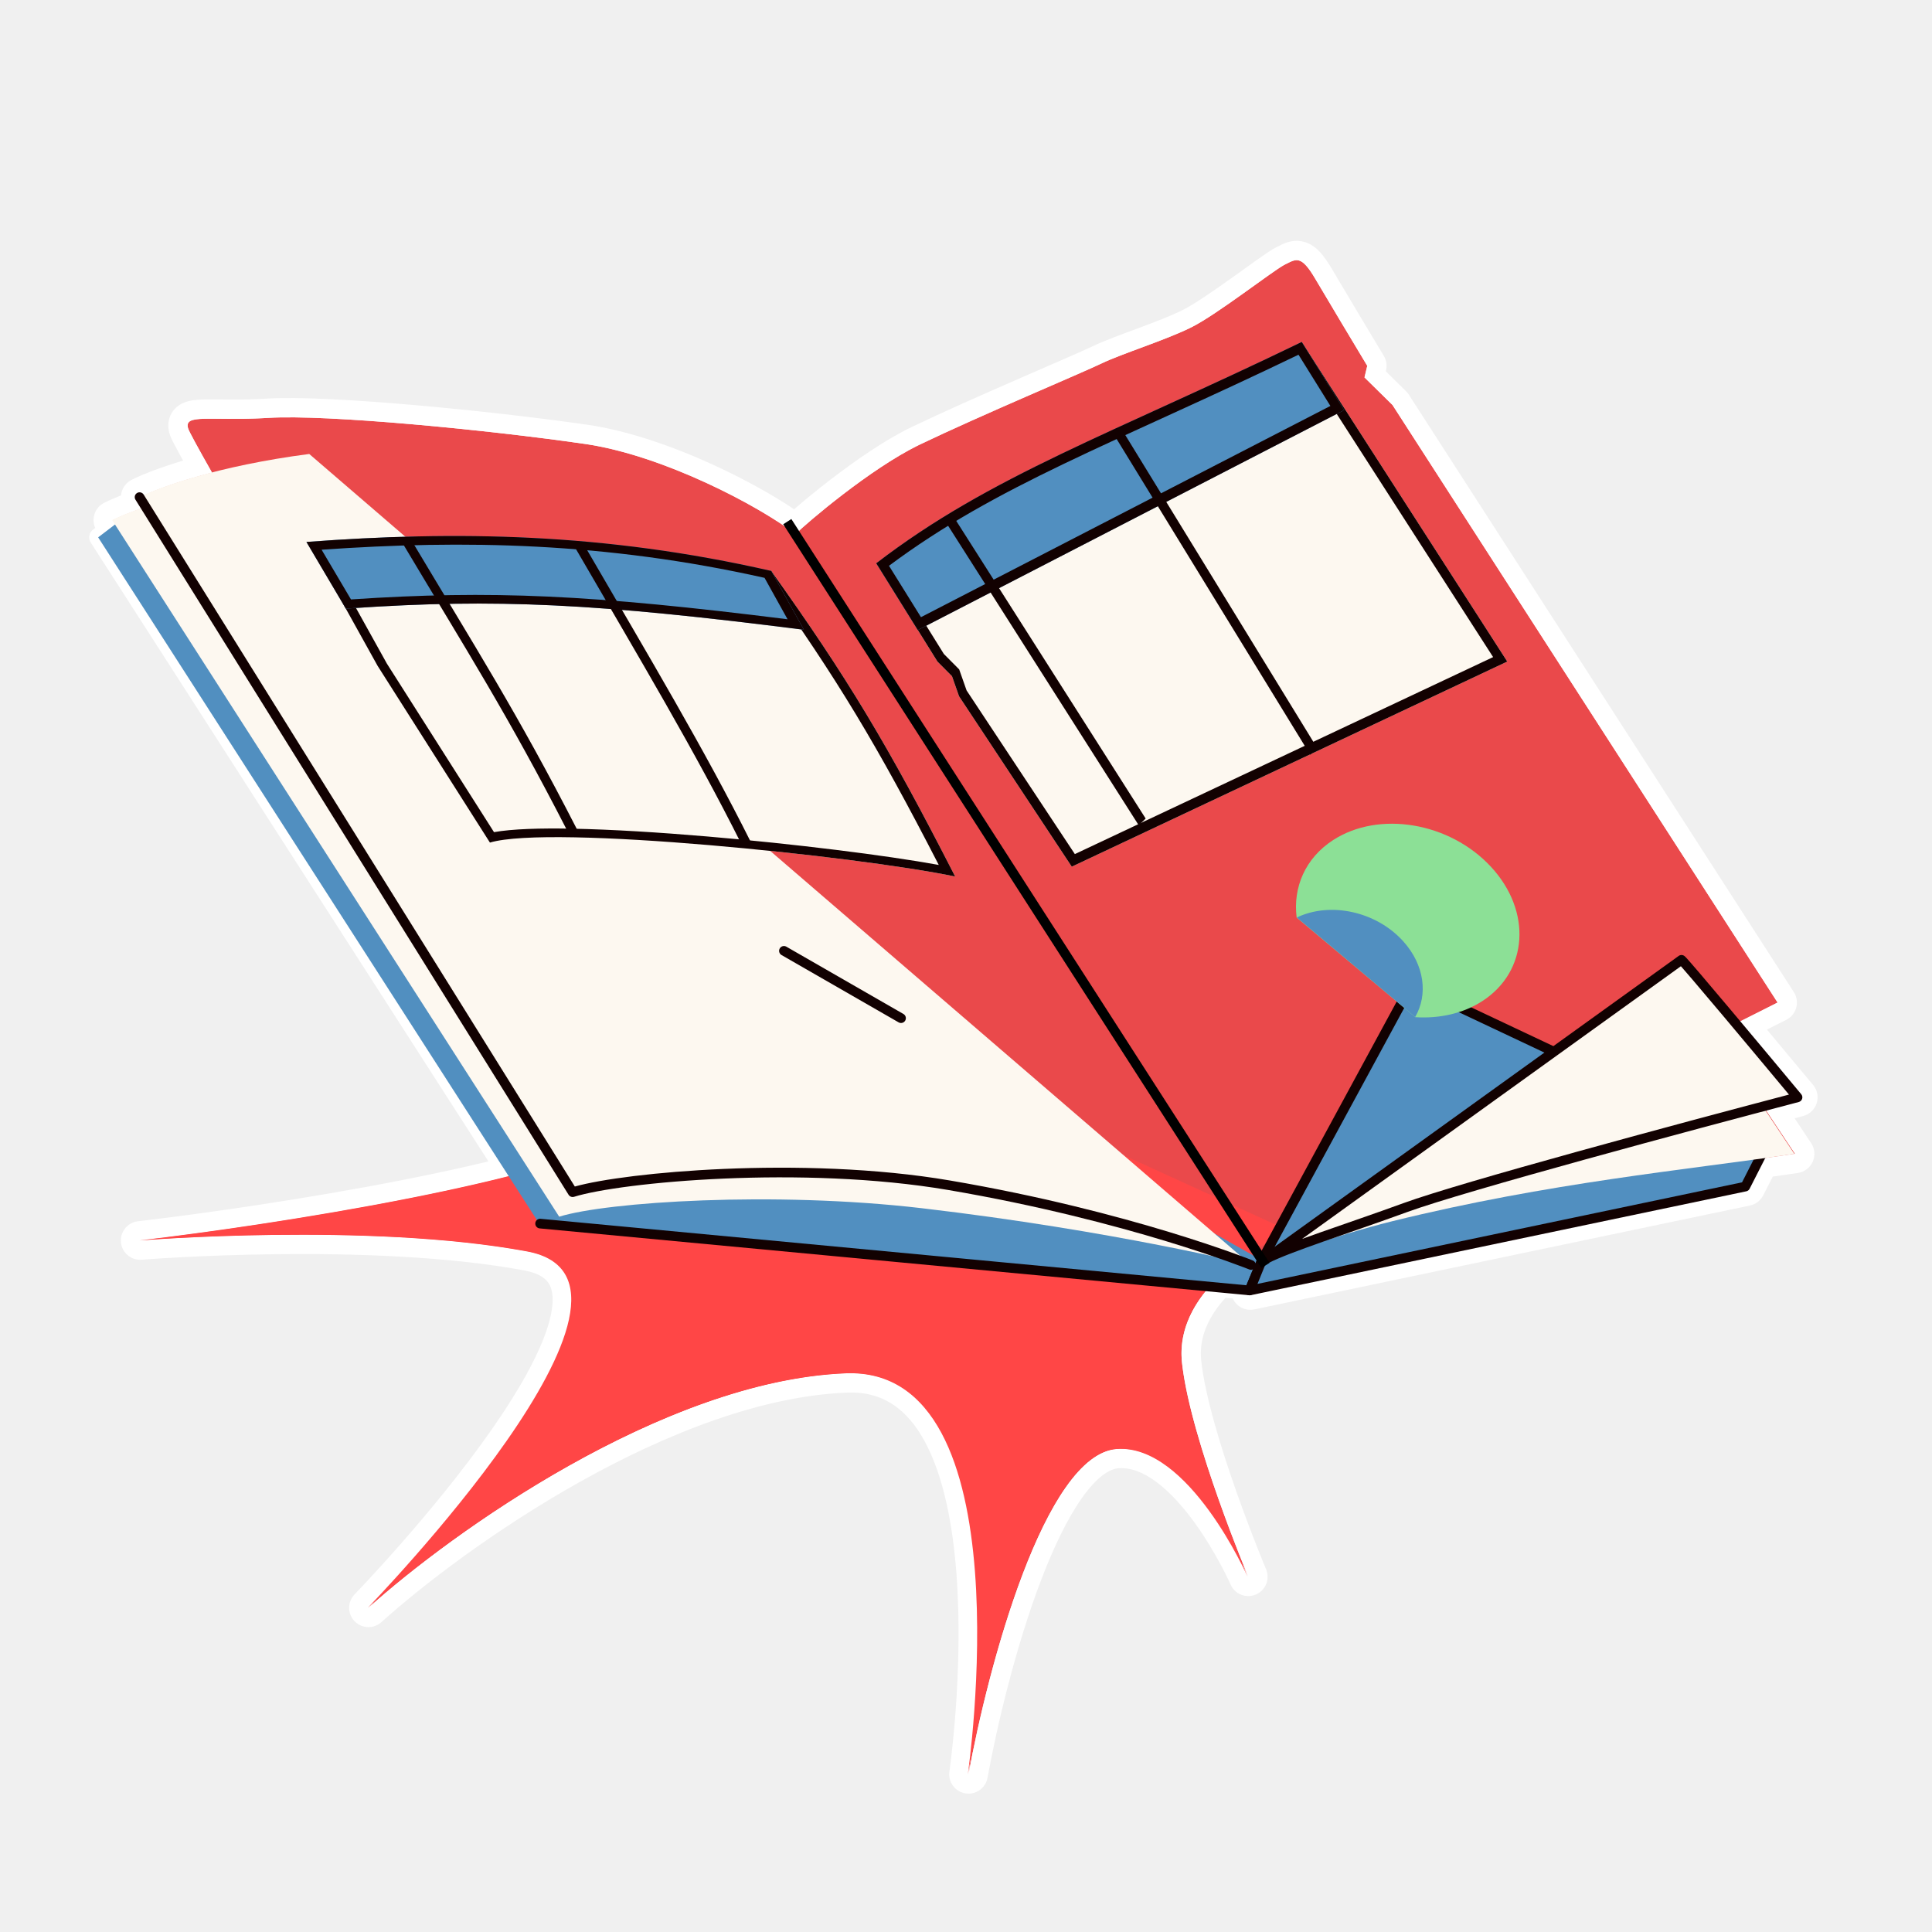
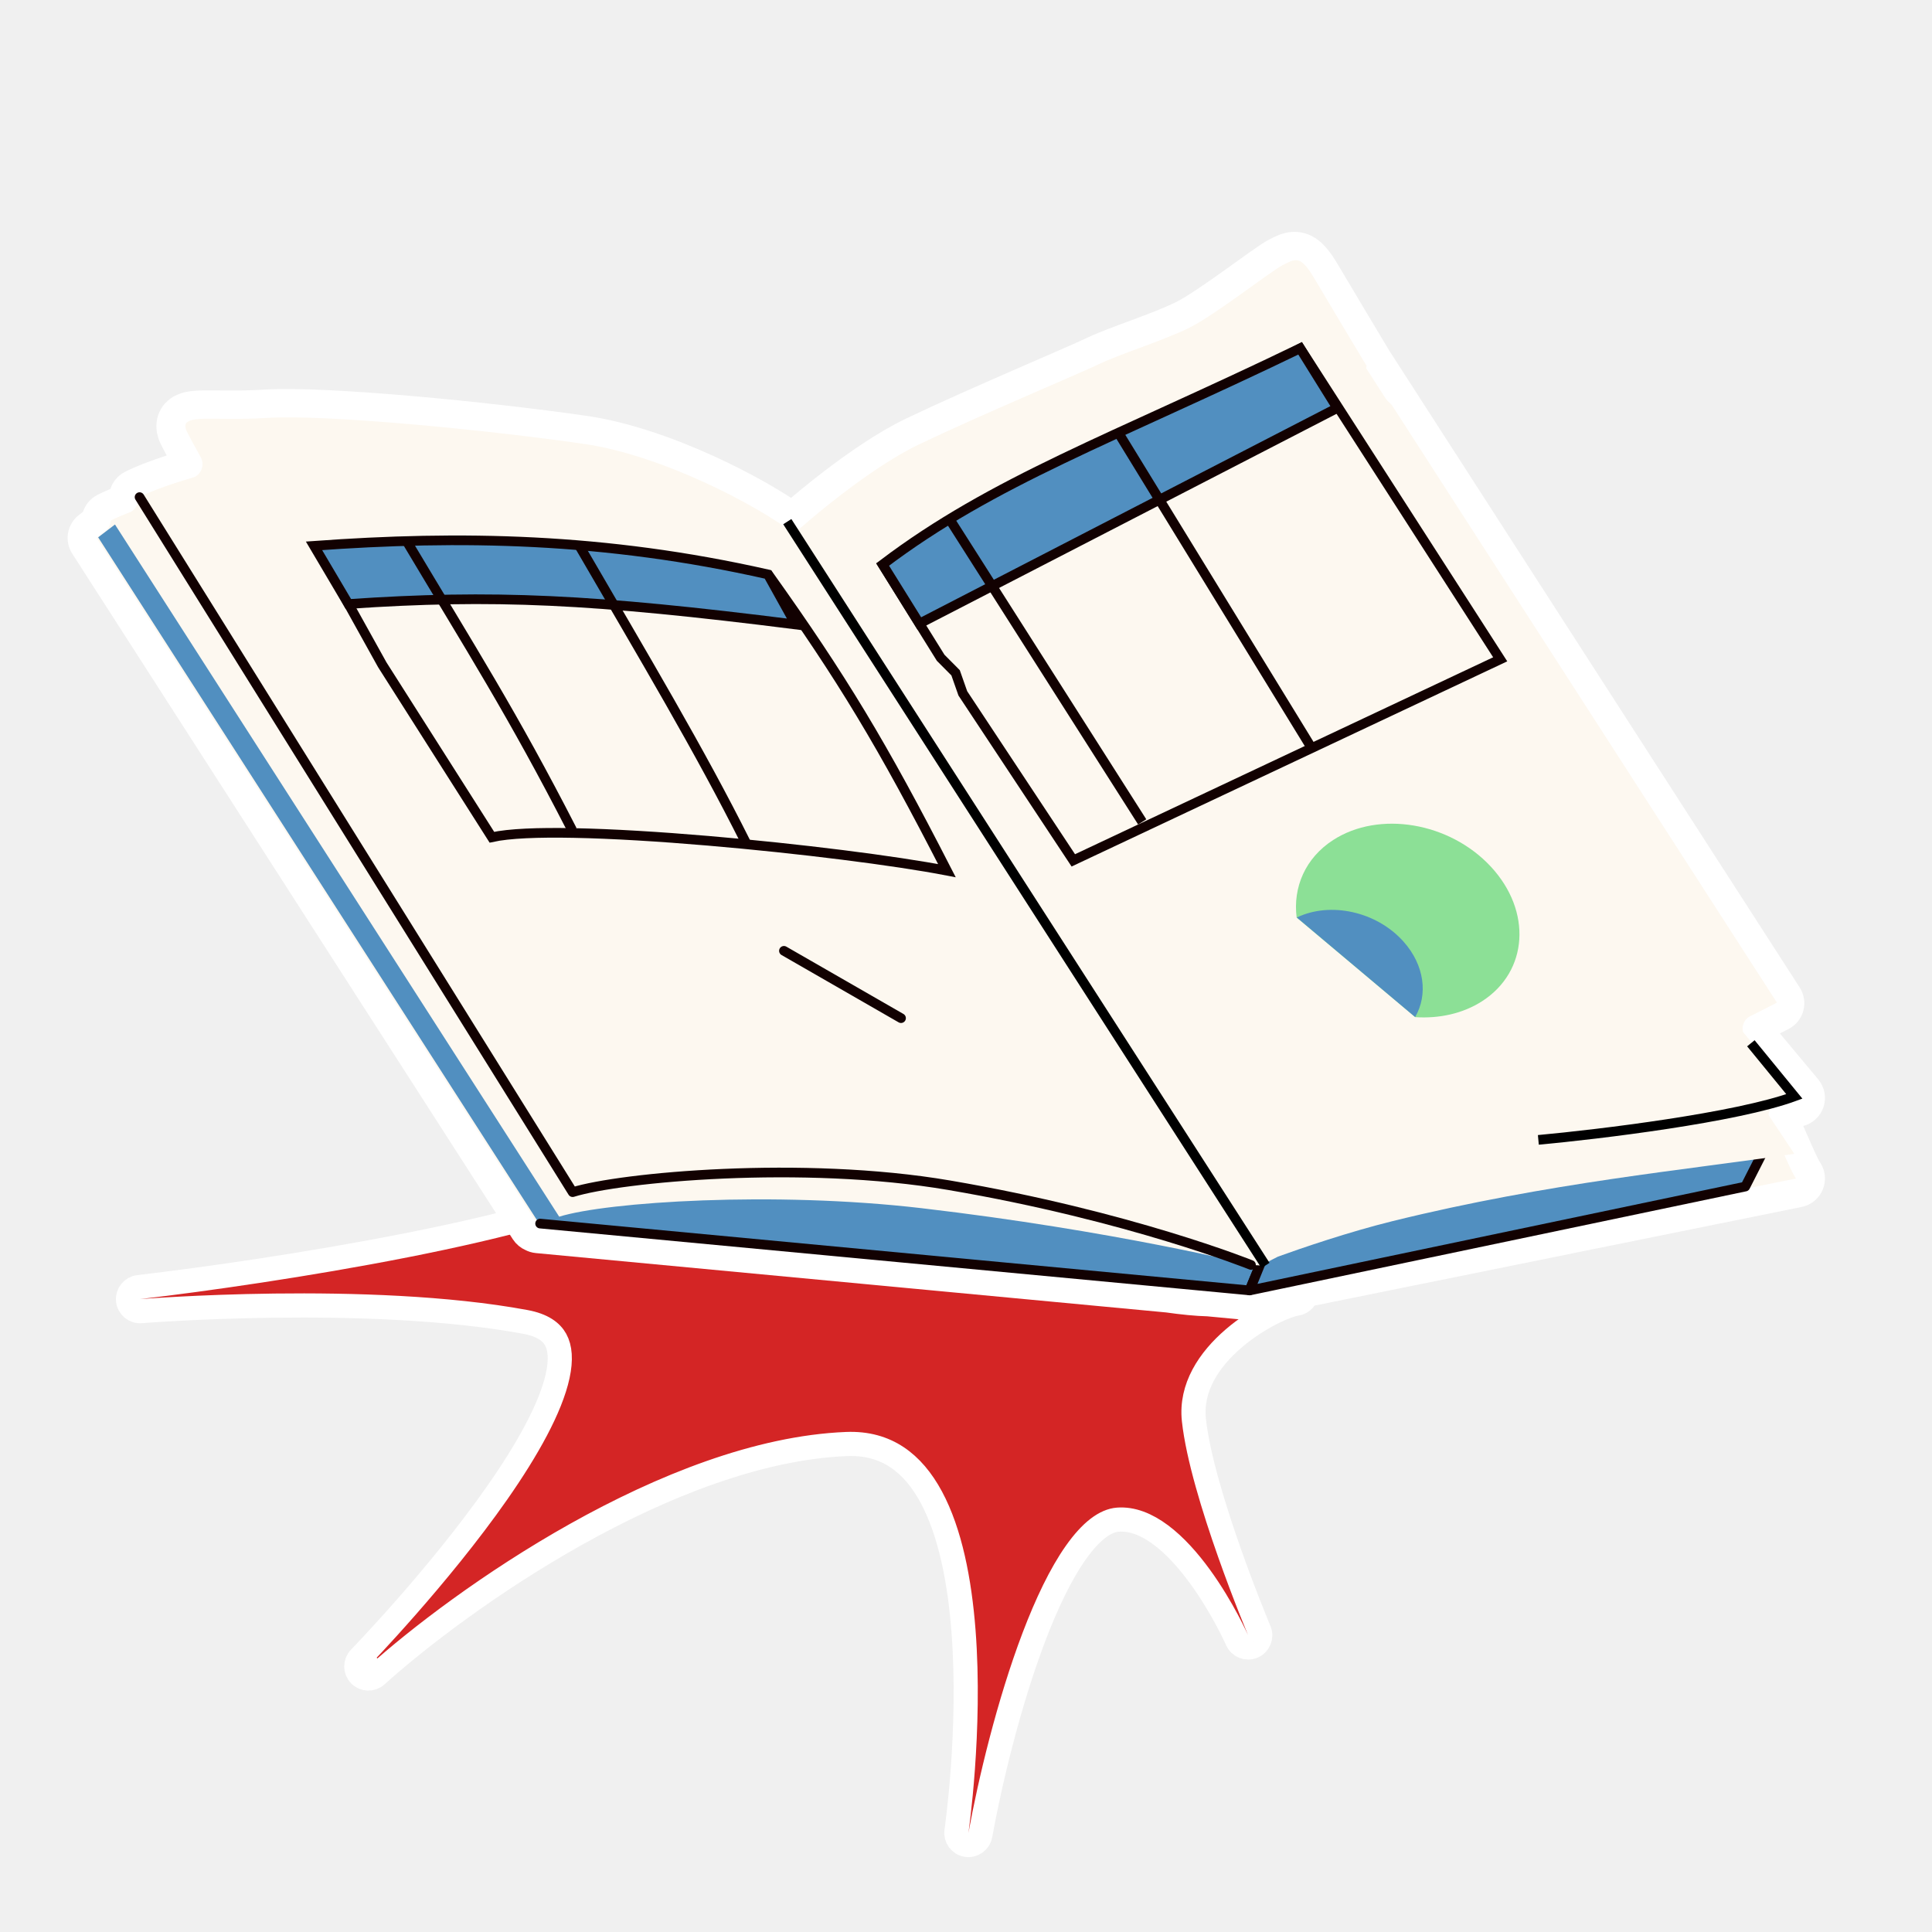
- <svg xmlns="http://www.w3.org/2000/svg" width="800" height="800" viewBox="0 0 800 800" fill="none">
-   <path d="M743.299 477.783C730.035 457.797 703.138 417.459 701.673 416.001L523.674 522.563C524.518 522.057 552.303 511.72 577.008 505.629C641.948 489.617 698.162 484.527 743.299 477.783Z" fill="#EA494B" />
-   <path d="M744.622 454.376C729.279 435.938 698.187 398.738 696.574 397.445L524.604 521.242C533.621 516.531 558.404 508.723 582.307 500.001C606.209 491.28 700.477 465.951 744.622 454.376Z" fill="#EA494B" />
-   <path d="M350.36 568.654C425.779 565.611 401.042 734.705 401.042 734.705C409.025 690.716 432.507 602.185 462.564 599.982C492.622 597.778 516.883 652.899 516.883 652.899C516.883 652.899 492.835 595.766 489.436 564.227C486.038 532.688 525.743 512.087 536.179 510.605L318.097 411.016C315.11 420.975 300.363 446.258 265.264 467.713C230.165 489.168 112.49 507.275 58.041 513.647C58.041 513.647 152.823 505.997 218.481 518.174C284.139 530.352 152.572 665.752 152.572 665.752C187.077 634.654 274.941 571.698 350.36 568.654Z" fill="#EA494B" />
-   <path d="M517.732 534.363L522.793 521.909L584.746 407.663L730.562 476.465L722.986 491.338L517.732 534.363Z" fill="#EA494B" />
-   <path d="M46.736 215.353C54.337 211.45 79.029 202.411 116.995 197.481L524.599 521.943C524.599 521.943 461.661 509.601 381.94 500.283C320.836 493.141 251.572 497.64 231.851 503.802L46.736 215.353Z" fill="#EA494B" />
-   <path d="M58.089 205.85C65.69 201.947 90.382 192.908 128.348 187.978L522.632 522.224C522.632 522.224 468.179 503.566 393.293 490.78C332.651 480.427 257.148 487.492 237.427 493.655L58.089 205.85Z" fill="#EA494B" />
-   <path d="M381.053 183.997C360.665 193.763 333.832 216.72 329.3 221.24L523.339 522.332L736.063 415.134L576.612 167.71L565.01 156.287L566.156 151.485C560.936 142.801 549.323 123.435 544.627 115.448C538.758 105.463 536.766 107.197 532.057 109.538C527.347 111.879 504.074 130.154 493.383 135.494C482.692 140.835 464.614 146.412 456.129 150.495C447.645 154.577 406.537 171.789 381.053 183.997Z" fill="#EA494B" />
-   <path d="M242.173 183.815C274.732 188.522 315.102 209.791 330.63 222.05L523.675 521.901C523.542 521.764 492.007 498.135 416.199 480.9C318.909 458.782 259.266 480.9 252.47 479.493C246.457 478.248 199.022 389.27 174.015 347.59C175.486 344.812 178.428 338.079 178.428 333.371C178.428 328.664 167.64 324.872 162.246 323.565C134.788 276.981 79.479 182.54 77.91 177.441C75.949 171.067 87.226 174.5 111.253 173.029C135.28 171.558 201.475 177.931 242.173 183.815Z" fill="#EA494B" />
-   <path d="M532.494 100.535C534.345 99.874 537.029 99.296 540.113 100.18C543.024 101.015 545.185 102.842 546.793 104.628C548.408 106.419 549.951 108.715 551.525 111.393C556.196 119.34 567.787 138.668 573.013 147.363C574.092 149.157 574.424 151.304 573.938 153.341L573.839 153.753L582.225 162.009L582.531 162.328C582.828 162.654 583.097 163.005 583.336 163.376L742.788 410.801C744.016 412.707 744.378 415.046 743.783 417.235C743.187 419.424 741.689 421.257 739.664 422.278L731.63 426.326C738.646 434.708 745.603 443.047 750.772 449.259C752.522 451.361 753.076 454.213 752.241 456.818C751.406 459.423 749.298 461.42 746.652 462.114C745.503 462.415 744.322 462.727 743.109 463.046C745.617 466.815 747.95 470.322 749.965 473.359C751.478 475.638 751.721 478.533 750.61 481.033C749.499 483.533 747.186 485.291 744.481 485.695C741.066 486.205 737.596 486.703 734.072 487.198L730.115 494.968C729.016 497.126 726.998 498.671 724.627 499.168L519.375 542.193C516.48 542.8 513.488 541.76 511.592 539.49C511.123 538.927 510.74 538.312 510.446 537.663L507.47 537.383C500.571 544.915 496.351 553.726 497.39 563.369C498.979 578.111 505.537 599.488 511.978 617.725C515.156 626.724 518.232 634.758 520.514 640.543C521.654 643.433 522.595 645.757 523.248 647.353C523.574 648.151 523.829 648.768 524 649.181C524.086 649.388 524.152 649.545 524.195 649.648C524.216 649.7 524.232 649.738 524.243 649.762C524.248 649.775 524.252 649.783 524.254 649.789C524.255 649.791 524.256 649.794 524.256 649.795V649.796L524.406 650.176C525.841 654.133 523.955 658.564 520.046 660.247C516.012 661.983 511.332 660.143 509.562 656.124V656.125L509.555 656.109C509.548 656.092 509.534 656.062 509.515 656.019C509.477 655.934 509.416 655.798 509.333 655.617C509.166 655.254 508.91 654.705 508.571 653.999C507.891 652.585 506.878 650.544 505.568 648.092C502.935 643.168 499.155 636.684 494.526 630.319C489.86 623.904 484.553 617.919 478.944 613.728C473.323 609.529 468.053 607.6 463.15 607.96C459.427 608.233 454.2 611.494 447.933 620.384C441.937 628.891 436.215 640.83 431.002 654.52C420.608 681.82 412.851 714.438 408.914 736.133C408.134 740.428 404.056 743.305 399.749 742.599C395.441 741.893 392.495 737.865 393.126 733.547V733.546C393.127 733.543 393.128 733.537 393.129 733.53C393.132 733.514 393.135 733.488 393.14 733.452C393.15 733.38 393.166 733.268 393.187 733.118C393.229 732.817 393.291 732.362 393.37 731.763C393.527 730.567 393.751 728.796 394.01 726.535C394.529 722.01 395.188 715.529 395.75 707.756C396.874 692.17 397.587 671.56 396.007 651.156C394.414 630.572 390.543 611.051 383.049 597.101C379.348 590.212 374.932 585.001 369.774 581.585C364.71 578.231 358.524 576.331 350.683 576.647C314.829 578.094 275.318 593.891 240.034 613.661C204.885 633.355 174.773 656.513 157.928 671.694C154.723 674.583 149.804 674.408 146.81 671.3C143.817 668.193 143.828 663.271 146.834 660.176C146.835 660.176 146.836 660.175 146.837 660.174C146.84 660.171 146.845 660.165 146.852 660.158C146.866 660.144 146.887 660.122 146.916 660.091C146.975 660.031 147.065 659.939 147.184 659.815C147.422 659.568 147.778 659.197 148.242 658.71C149.17 657.735 150.53 656.297 152.243 654.458C155.668 650.779 160.497 645.501 166.091 639.128C177.304 626.353 191.484 609.296 203.588 591.951C215.877 574.341 225.324 557.404 228.062 544.686C229.419 538.385 228.857 534.341 227.497 531.877C226.307 529.721 223.668 527.272 217.023 526.04C184.98 520.097 145.499 518.954 113.738 519.342C97.918 519.536 84.129 520.107 74.301 520.63C69.389 520.891 65.471 521.14 62.787 521.323C61.445 521.414 60.411 521.49 59.717 521.542C59.371 521.568 59.108 521.587 58.935 521.6C58.849 521.607 58.785 521.613 58.743 521.616C58.722 521.618 58.706 521.619 58.697 521.62C58.692 521.62 58.688 521.621 58.686 521.621H58.685L58.279 521.643C54.101 521.771 50.495 518.639 50.08 514.433C49.651 510.092 52.779 506.208 57.112 505.701C84.18 502.534 126.998 496.443 167.362 488.487C179.407 486.113 191.195 483.577 202.255 480.915L37.577 224.661C36.449 222.907 36.859 220.58 38.517 219.316L39.435 218.617C38.689 216.948 38.53 215.062 39.011 213.273C39.597 211.095 41.076 209.266 43.083 208.236C44.783 207.363 47.141 206.306 50.124 205.131C50.167 204.657 50.25 204.185 50.378 203.719C50.974 201.563 52.445 199.755 54.435 198.733C58.297 196.75 65.547 193.813 75.824 190.721C75.087 189.391 74.418 188.177 73.828 187.09C72.955 185.482 72.226 184.107 71.678 183.025C71.266 182.21 70.603 180.896 70.264 179.794C69.776 178.208 69.307 175.733 70.182 173.023C71.151 170.023 73.28 168.175 75.243 167.162C77.001 166.253 78.825 165.892 80.172 165.707C81.606 165.509 83.149 165.431 84.661 165.398C91.166 165.255 98.784 165.777 110.764 165.044C123.453 164.267 146.574 165.554 171.156 167.694C195.926 169.851 222.801 172.931 243.318 175.897C260.66 178.404 279.679 185.233 296.143 192.838C308.794 198.681 320.334 205.169 328.819 210.877C332.715 207.494 338.194 202.963 344.366 198.235C354.304 190.621 366.638 182.031 377.597 176.781C390.482 170.609 407.248 163.203 421.766 156.866C436.464 150.45 448.597 145.241 452.662 143.285C457.332 141.038 464.451 138.455 471.141 135.967C478.139 133.365 484.916 130.782 489.809 128.338C494.472 126.008 502.403 120.53 510.315 114.881C514.108 112.172 517.893 109.429 520.917 107.295C523.723 105.313 526.639 103.297 528.497 102.374C529.248 102 530.962 101.081 532.494 100.535ZM544.627 115.447C538.759 105.463 536.767 107.197 532.057 109.538L531.562 109.802C525.905 113.007 503.741 130.32 493.384 135.494L492.361 135.996C481.573 141.182 464.349 146.539 456.129 150.494C447.645 154.576 406.538 171.788 381.053 183.996L380.093 184.464C360.011 194.387 334.22 216.4 329.424 221.119C313.359 208.942 275.172 189.055 243.706 184.048L242.173 183.815C201.475 177.931 135.28 171.557 111.253 173.028L109.039 173.152C86.535 174.294 76.01 171.266 77.911 177.441C78.301 178.709 82.01 185.494 87.786 195.69C72.642 199.603 62.495 203.588 58.089 205.85L60.581 209.848C54.03 212.042 49.363 214.005 46.737 215.353L219.621 484.746C169.282 498.378 97.261 509.057 58.041 513.646C58.22 513.632 152.886 506.007 218.482 518.174C284.124 530.348 152.634 665.689 152.573 665.752C186.808 634.897 273.572 572.679 348.59 568.736L350.36 568.654C425.72 565.613 401.081 734.443 401.042 734.705C409.026 690.715 432.507 602.185 462.565 599.981C492.623 597.778 516.883 652.899 516.883 652.899C516.883 652.899 493.581 597.537 489.611 565.723L489.437 564.226C487.337 544.737 501.696 529.426 515.437 520.22C516.328 520.384 517.159 520.536 517.926 520.678C520.99 521.662 522.616 522.218 522.632 522.223L521.629 521.373C522.099 521.462 522.514 521.541 522.875 521.61L522.917 521.677L522.793 521.909L517.733 534.363L722.987 491.338L728.838 479.848C733.777 479.168 738.598 478.485 743.299 477.783C739.694 472.351 735.081 465.416 730.246 458.166C735.447 456.789 740.277 455.515 744.623 454.376C737.856 446.244 728.025 434.466 719.012 423.726L736.063 415.134L576.612 167.71L565.011 156.287L566.156 151.485C560.936 142.801 549.323 123.435 544.627 115.447Z" fill="white" />
-   <path d="M350.068 568.657C425.487 565.613 400.75 734.708 400.75 734.708C408.733 690.718 432.215 602.188 462.273 599.984C492.33 597.781 516.591 652.902 516.591 652.902C516.591 652.902 492.543 595.768 489.144 564.229C485.746 532.69 525.451 512.089 535.887 510.608L317.805 411.018C314.818 420.978 300.071 446.261 264.972 467.716C229.873 489.171 112.199 507.278 57.749 513.649C57.749 513.649 152.531 505.999 218.189 518.177C283.847 530.354 152.28 665.754 152.28 665.754C186.785 634.657 274.649 571.7 350.068 568.657Z" fill="#FF4646" />
-   <path d="M230.152 484.27L354.949 427.098L522.55 521.909L517.361 534.329L223.648 506.665V506.168L223.084 506.394L40.645 222.502L51.934 213.898L230.152 484.27Z" fill="#518FC0" />
-   <path d="M223.836 504.673L516.082 532.199L520.704 521.138C521.13 520.119 522.301 519.638 523.32 520.063C524.34 520.489 524.821 521.661 524.396 522.68L519.206 535.1C518.869 535.907 518.046 536.402 517.174 536.32L223.461 508.655L223.258 508.626C222.264 508.429 221.56 507.507 221.657 506.477C221.755 505.445 222.618 504.671 223.632 504.664L223.836 504.673Z" fill="#120101" />
-   <path d="M517.434 534.364L522.494 521.91L584.447 407.664L730.263 476.466L722.687 491.339L517.434 534.364Z" fill="#518FC0" />
-   <path d="M582.791 406.542C583.337 405.734 584.401 405.431 585.301 405.856L731.117 474.658C731.606 474.888 731.981 475.308 732.156 475.82C732.331 476.331 732.291 476.892 732.046 477.374L724.47 492.247C724.195 492.787 723.69 493.172 723.097 493.296L517.844 536.322C517.12 536.473 516.372 536.214 515.898 535.647C515.424 535.079 515.303 534.296 515.581 533.612L520.64 521.158C520.668 521.089 520.7 521.022 520.735 520.957L582.689 406.711L582.791 406.542ZM524.304 522.765L520.7 531.635L721.339 489.578L727.545 477.395L585.303 410.28L524.304 522.765Z" fill="#120101" />
-   <path d="M743.001 477.788C729.737 457.801 702.84 417.464 701.375 416.005L523.376 522.567C524.22 522.062 552.006 511.725 576.71 505.634C641.65 489.621 697.864 484.532 743.001 477.788Z" fill="#FDF8F0" />
-   <path d="M744.323 454.38C728.98 435.941 697.888 398.741 696.274 397.449L524.305 521.245C533.322 516.535 558.105 508.727 582.007 500.005C605.91 491.284 700.177 465.954 744.323 454.38Z" fill="#FDF8F0" />
-   <path d="M695.106 395.826C695.834 395.302 696.824 395.327 697.524 395.888C697.77 396.084 698.099 396.436 698.383 396.745C698.718 397.109 699.154 397.597 699.675 398.19C700.719 399.377 702.133 401.016 703.825 402.997C707.212 406.961 711.734 412.313 716.681 418.197C726.576 429.967 738.188 443.88 745.86 453.101C746.298 453.626 746.436 454.339 746.228 454.99C746.019 455.642 745.492 456.141 744.83 456.315C700.628 467.904 606.485 493.203 582.693 501.884C570.73 506.249 558.518 510.396 548.238 514.016C537.882 517.663 529.585 520.744 525.231 523.019C524.301 523.504 523.153 523.188 522.603 522.295C522.052 521.402 522.284 520.235 523.136 519.622L695.106 395.826ZM539.168 513.01C541.605 512.122 544.199 511.198 546.909 510.243C557.251 506.601 569.383 502.482 581.322 498.126C604.8 489.56 695.528 465.135 740.774 453.244C733.179 444.123 722.679 431.547 713.619 420.772C708.674 414.89 704.16 409.547 700.784 405.596C699.096 403.62 697.696 401.997 696.671 400.831C696.432 400.559 696.214 400.314 696.02 400.096L539.168 513.01Z" fill="#120101" />
-   <path d="M46.438 215.356C54.038 211.453 78.731 202.414 116.696 197.484L518.006 523.791C518.006 523.791 461.362 509.604 381.642 500.286C320.538 493.144 251.273 497.642 231.552 503.805L46.438 215.356Z" fill="#FDF8F0" />
-   <path d="M57.793 205.852C65.394 201.949 90.086 192.91 128.052 187.98L518.012 523.789C518.012 523.789 467.883 503.568 392.997 490.782C332.355 480.428 256.852 487.494 237.131 493.657L57.793 205.852Z" fill="#FDF8F0" />
-   <path d="M56.732 204.154C57.669 203.57 58.902 203.857 59.486 204.794L238.022 491.311C248.885 488.284 272.02 485.214 299.629 484.027C328.635 482.781 362.823 483.602 393.33 488.811C430.871 495.22 462.208 503.493 484.165 510.166C495.145 513.503 503.781 516.441 509.678 518.546C512.626 519.599 514.89 520.443 516.42 521.026C517.185 521.317 517.766 521.543 518.157 521.696C518.353 521.773 518.502 521.832 518.602 521.872C518.652 521.892 518.69 521.907 518.716 521.917C518.729 521.922 518.738 521.926 518.745 521.929C518.749 521.93 518.751 521.932 518.753 521.933C518.754 521.933 518.756 521.934 518.756 521.934C518.755 521.937 518.738 521.98 518.523 522.514L518.757 521.934C519.781 522.347 520.276 523.512 519.863 524.536C519.476 525.496 518.428 525.992 517.454 525.71L517.26 525.644L517.259 525.643C517.258 525.642 517.256 525.642 517.253 525.641C517.248 525.639 517.239 525.635 517.228 525.63C517.205 525.621 517.17 525.607 517.123 525.588C517.029 525.551 516.886 525.494 516.696 525.42C516.317 525.271 515.748 525.05 514.996 524.764C513.492 524.191 511.254 523.355 508.333 522.313C502.491 520.227 493.915 517.31 483.002 513.993C461.174 507.359 430.002 499.129 392.656 492.753C362.521 487.608 328.637 486.785 299.801 488.024C270.904 489.265 247.32 492.567 237.724 495.566C236.855 495.837 235.912 495.488 235.43 494.715L56.092 206.909C55.508 205.972 55.794 204.739 56.732 204.154Z" fill="#120101" />
-   <path d="M362.852 233.238L539.019 141.608L624.131 273.939L443.796 358.869L397.126 288.322L394.195 279.995L388.176 273.938L362.852 233.238Z" fill="#FDF8F0" />
-   <path d="M539.019 141.609L624.131 273.938L443.795 358.87L397.126 288.322L394.196 279.996L388.175 273.937L362.852 233.238L539.019 141.609ZM390.834 270.799L397.177 277.182L400.245 285.9L445.07 353.659L618.271 272.088L537.769 146.927L368.529 234.952L390.834 270.799Z" fill="#120101" />
-   <path d="M362.852 233.238C409.99 196.986 460.675 179.548 539.019 141.608L556.573 169.82L380.057 260.89L362.852 233.238Z" fill="#518FC0" />
-   <path d="M362.852 233.238C409.99 196.986 460.674 179.547 539.018 141.608L556.573 169.82L380.057 260.89L362.852 233.238ZM381.351 255.559L550.885 168.09L537.685 146.876C519.04 155.869 501.973 163.708 486.168 170.925C469.647 178.469 454.532 185.322 440.391 192.12C413.525 205.038 390.33 217.693 368.113 234.283L381.351 255.559Z" fill="#120101" />
-   <path d="M474.396 338.941L471.527 341.738L392.065 216.876L394.935 214.077L474.396 338.941Z" fill="#120101" />
-   <path d="M465.105 178.757L545.428 309.777L542.522 312.518L462.199 181.497L465.105 178.757Z" fill="#120101" />
-   <path d="M129.93 228.145L319.352 236.415C350.816 280.501 367.508 308.156 395.507 362.949C355.175 354.53 228.151 341.35 202.871 348.894L156.355 275.709L149.454 263.288L129.93 228.145Z" fill="#FDF8F0" />
-   <path d="M319.352 236.414C350.816 280.5 367.508 308.157 395.507 362.949C355.175 354.531 228.152 341.351 202.871 348.894L156.355 275.709L129.93 228.145L319.352 236.414ZM160.214 274.811L204.554 344.572C212.101 343.228 223.649 342.887 237.024 343.141C253.273 343.45 272.907 344.663 292.952 346.371C328.921 349.436 366.575 354.126 388.72 358.153C362.924 308 346.542 280.987 317.295 239.868L136.413 231.97L160.214 274.811Z" fill="#120101" />
-   <path d="M126.883 224.41C188.472 219.809 249.708 220.517 319.352 236.412L332.886 260.773C245.871 249.71 204.561 247.741 143.195 252.019L126.883 224.41Z" fill="#518FC0" />
-   <path d="M126.883 224.41C188.472 219.809 249.708 220.517 319.352 236.413L332.886 260.773C247.231 249.883 205.863 247.805 146.057 251.823L143.195 252.019L126.883 224.41ZM145.331 248.209C203.699 244.321 244.82 246.249 326.112 256.425L316.583 239.272C250.567 224.519 192.058 223.503 133.171 227.627L145.331 248.209Z" fill="#120101" />
-   <path d="M169.874 222.899C196.874 268.169 214.025 294.84 238.94 343.448L234.954 344.111C210.117 295.656 193.066 269.149 166.017 223.797L169.874 222.899Z" fill="#120101" />
-   <path d="M241.734 225.4C269.06 272.439 291.794 310.469 310.857 348.596L306.852 349.222C287.862 311.243 265.221 273.369 237.851 226.256L241.734 225.4Z" fill="#120101" />
-   <path d="M552.017 347.858C571.043 335.545 600.297 340.488 617.357 358.9C634.417 377.312 632.823 402.22 613.797 414.533C605.798 419.709 595.992 421.835 586.044 421.193L536.914 379.933C535.343 367.447 540.467 355.332 552.017 347.858Z" fill="#8CE096" />
-   <path d="M536.992 379.914C550.836 373.269 569.937 377.366 581.12 389.848C589.896 399.643 591.355 411.878 585.992 421.137L536.992 379.914Z" fill="#518FC0" />
-   <path d="M322.876 392.73C323.392 391.833 324.499 391.486 325.424 391.9L325.606 391.994L374.096 419.873C375.053 420.423 375.384 421.646 374.833 422.603C374.282 423.561 373.06 423.89 372.103 423.339L323.612 395.46L323.44 395.35C322.617 394.759 322.36 393.628 322.876 392.73Z" fill="#120101" />
-   <path d="M525.683 522.919L522.317 525.081L324.317 217.081L327.683 214.919L525.683 522.919Z" fill="black" />
+ <svg xmlns="http://www.w3.org/2000/svg" width="400" height="400" viewBox="0 0 400 400" fill="none">
+   <path d="M131.308 243.867C131.815 243.557 132.416 243.437 133.003 243.53L268.46 264.977C269.682 265.17 270.579 266.229 270.569 267.466C270.559 268.703 269.646 269.747 268.421 269.921C267.525 270.048 265.596 270.685 263.117 271.955C260.7 273.194 257.951 274.938 255.418 277.112C250.283 281.521 246.463 287.3 247.184 293.989C247.999 301.553 251.334 312.389 254.554 321.506C256.15 326.027 257.695 330.062 258.841 332.966C259.413 334.417 259.886 335.585 260.215 336.389C260.379 336.79 260.508 337.1 260.595 337.31C260.638 337.414 260.67 337.493 260.692 337.546C260.703 337.572 260.712 337.593 260.718 337.605C260.72 337.612 260.722 337.616 260.724 337.619C260.724 337.62 260.724 337.621 260.725 337.622L260.726 337.623C261.258 338.888 260.67 340.347 259.409 340.89C258.148 341.432 256.686 340.856 256.133 339.6L256.128 339.589C256.123 339.579 256.116 339.561 256.105 339.538C256.085 339.492 256.052 339.421 256.009 339.326C255.922 339.137 255.791 338.855 255.617 338.493C255.269 337.769 254.753 336.73 254.086 335.482C252.749 332.981 250.823 329.676 248.455 326.421C246.076 323.15 243.321 320.027 240.35 317.807C237.374 315.583 234.385 314.412 231.444 314.628C228.872 314.817 225.907 316.95 222.72 321.472C219.617 325.873 216.704 331.976 214.079 338.87C208.839 352.634 204.939 369.038 202.96 379.942C202.716 381.284 201.443 382.183 200.097 381.963C198.751 381.742 197.829 380.483 198.026 379.134L198.027 379.133C198.028 379.131 198.028 379.127 198.028 379.123C198.03 379.114 198.031 379.1 198.034 379.081C198.04 379.043 198.048 378.986 198.059 378.909C198.08 378.755 198.112 378.524 198.151 378.221C198.231 377.615 198.344 376.721 198.475 375.582C198.736 373.302 199.068 370.04 199.351 366.129C199.916 358.295 200.276 347.909 199.479 337.605C198.676 327.245 196.721 317.236 192.825 309.984C190.892 306.386 188.533 303.565 185.694 301.686C182.885 299.825 179.478 298.799 175.26 298.969C156.985 299.706 136.984 307.737 119.263 317.666C101.584 327.572 86.438 339.216 77.939 346.876C76.938 347.779 75.4 347.725 74.465 346.754C73.529 345.783 73.533 344.244 74.473 343.277L76.266 345.02C74.473 343.277 74.472 343.277 74.473 343.276L74.475 343.275C74.476 343.274 74.479 343.27 74.482 343.267C74.49 343.259 74.501 343.248 74.516 343.232C74.546 343.201 74.592 343.153 74.652 343.091C74.773 342.965 74.953 342.778 75.186 342.533C75.654 342.042 76.338 341.319 77.198 340.395C78.919 338.546 81.344 335.897 84.152 332.697C89.777 326.289 96.907 317.714 103.004 308.978C109.158 300.159 114.039 291.478 115.477 284.803C116.191 281.483 115.97 279.04 115.041 277.357C114.166 275.771 112.38 274.359 108.765 273.688C92.596 270.69 72.737 270.121 56.83 270.315C48.896 270.413 41.98 270.699 37.051 270.961C34.586 271.092 32.619 271.217 31.27 271.309C30.596 271.355 30.076 271.392 29.727 271.418C29.552 271.431 29.419 271.441 29.331 271.448C29.287 271.452 29.254 271.454 29.232 271.456C29.222 271.457 29.213 271.458 29.208 271.458C29.205 271.458 29.203 271.459 29.202 271.459H29.201C27.843 271.569 26.646 270.569 26.512 269.213C26.378 267.856 27.355 266.642 28.709 266.483C42.272 264.896 63.722 261.846 83.95 257.858C94.066 255.865 103.842 253.643 112.159 251.263C120.533 248.866 127.225 246.363 131.308 243.867Z" fill="#D42525" stroke="white" stroke-width="5" stroke-linecap="round" stroke-linejoin="round" />
+   <path d="M266.118 51.345C266.93 51.055 268.045 50.822 269.315 51.187C270.521 51.532 271.449 52.297 272.188 53.117C272.93 53.94 273.661 55.022 274.435 56.338C276.766 60.304 282.535 69.924 285.159 74.29L370.088 206.076C370.548 206.789 370.684 207.664 370.463 208.483C370.242 209.303 369.684 209.99 368.928 210.375L363.785 212.993C367.555 217.494 371.367 222.059 374.145 225.397C374.801 226.186 375.008 227.255 374.695 228.231C374.382 229.208 373.592 229.958 372.6 230.218C371.502 230.506 370.342 230.812 369.127 231.133C369.859 232.638 370.574 234.258 371.225 235.745C372.569 238.822 373.625 241.264 374.339 242.341C374.891 243.173 374.992 244.225 374.61 245.147C374.228 246.07 373.413 246.742 372.435 246.94L263.393 269.025C262.856 269.808 262.076 270.262 261.328 270.457C260.557 270.658 259.839 270.587 259.419 270.527C259.029 270.472 258.638 270.38 258.291 270.292C258.22 270.29 258.149 270.289 258.077 270.282L250.171 269.536C247.71 269.473 244.87 269.187 241.749 268.743L111.221 256.449C110.803 256.41 110.413 256.283 110.064 256.093C109.518 255.865 109.036 255.474 108.696 254.946L17.477 113.001C16.631 111.685 16.938 109.941 18.182 108.993L19.9 107.684C19.91 107.465 19.941 107.245 19.999 107.03C20.219 106.214 20.774 105.528 21.526 105.142C22.486 104.649 23.852 104.046 25.593 103.381C25.552 103.006 25.58 102.624 25.683 102.253C25.906 101.445 26.458 100.767 27.204 100.384C29.252 99.332 33.244 97.739 38.925 96.094C38.304 94.982 37.762 94.002 37.312 93.172C36.882 92.38 36.527 91.709 36.262 91.186C36.047 90.761 35.762 90.189 35.623 89.738V89.737C35.409 89.043 35.228 88.034 35.577 86.953C35.961 85.763 36.807 85.021 37.615 84.603C38.347 84.225 39.129 84.065 39.758 83.978C40.419 83.888 41.147 83.849 41.888 83.833C45.024 83.764 48.984 84.021 54.977 83.654C61.238 83.271 72.727 83.907 85.025 84.978C97.394 86.054 110.813 87.593 121.051 89.073C129.378 90.277 138.533 93.516 146.569 97.18C153.447 100.316 159.669 103.841 164.02 106.838C165.976 105.114 168.993 102.594 172.454 99.947C177.384 96.178 183.427 91.984 188.766 89.427C195.19 86.35 203.558 82.653 210.817 79.484C218.145 76.286 224.244 73.666 226.299 72.678C228.58 71.58 232.081 70.31 235.454 69.056C238.943 67.758 242.383 66.448 244.886 65.197C247.302 63.99 251.338 61.198 255.273 58.389C257.18 57.028 259.06 55.666 260.57 54.6C261.999 53.591 263.385 52.637 264.229 52.218C264.657 52.005 265.426 51.592 266.118 51.345Z" fill="#FDF8F0" stroke="white" stroke-width="6" stroke-linecap="round" stroke-linejoin="round" />
+   <path d="M115.077 242.132L177.475 213.547L261.274 260.953L258.681 267.163L111.824 253.33V253.079L111.542 253.192L20.322 111.247L25.967 106.945L115.077 242.132Z" fill="#518FC0" />
+   <path d="M261.275 260.951L258.681 267.161L111.824 253.328" stroke="#120101" stroke-width="2" stroke-linecap="round" stroke-linejoin="round" />
+   <path d="M258.717 267.178L261.247 260.951L292.224 203.828L365.132 238.229L361.344 245.666L258.717 267.178Z" fill="#518FC0" stroke="#120101" stroke-width="2" stroke-linejoin="round" />
+   <path d="M265.886 54.772C268.241 53.602 269.236 52.734 272.171 57.726C274.519 61.72 280.325 71.402 282.935 75.745L282.362 78.146L288.163 83.858L367.889 207.57L359.389 211.898C363.886 217.258 368.786 223.128 372.161 227.184C369.989 227.754 367.574 228.391 364.974 229.08C367.391 232.705 369.697 236.172 371.5 238.888C348.932 242.26 320.825 244.805 288.354 252.811C279.288 255.047 269.392 258.426 264.602 260.166L261 262.001C261 262.001 259.003 261.895 259.006 261.889C259.006 261.889 258.998 261.886 258.986 261.881L259.003 261.895C258.894 261.868 230.604 254.793 190.821 250.143C160.269 246.572 125.637 248.822 115.776 251.903L23.219 107.678C24.532 107.004 26.867 106.022 30.145 104.924L28.896 102.92C31.099 101.789 36.173 99.797 43.746 97.84C40.861 92.747 39.008 89.358 38.812 88.723C37.832 85.536 43.47 87.253 55.483 86.517C67.497 85.782 100.594 88.969 120.943 91.911C136.817 94.206 156.405 104.375 164.568 110.563C167.003 108.168 180.277 96.842 190.384 92.001C203.126 85.897 223.679 77.291 227.922 75.25C232.164 73.209 241.203 70.42 246.549 67.75C251.894 65.079 263.53 55.943 265.886 54.772Z" fill="#FDF8F0" />
+   <path d="M28.895 102.922L118.564 246.824C128.424 243.743 166.175 240.21 196.497 245.387C233.94 251.78 259.004 261.89 259.004 261.89" stroke="#120101" stroke-width="2" stroke-linecap="round" stroke-linejoin="round" />
+   <path d="M269.196 72.132L310.601 136.505L222.216 178.13L199.341 143.552L197.923 139.519L197.843 139.293L197.688 139.136L194.753 136.183L182.845 117.046L269.196 72.132Z" fill="#FDF8F0" stroke="#120101" stroke-width="2" />
+   <path d="M182.739 116.875C194.185 108.2 206.098 101.681 219.906 95.043C226.986 91.639 234.553 88.207 242.81 84.437C250.887 80.749 259.618 76.737 269.175 72.118L276.864 84.475L190.352 129.11L182.739 116.875Z" fill="#518FC0" stroke="#120101" stroke-width="2" />
+   <path d="M196.75 107.734L236.481 170.166" stroke="#120101" stroke-width="2" />
+   <path d="M231.826 90.057L271.987 155.568" stroke="#120101" stroke-width="2" />
+   <path d="M159.161 119.068C174.336 140.365 182.607 154.041 196.048 180.261C185.359 178.198 165.547 175.687 146.624 174.075C136.618 173.222 126.832 172.618 118.746 172.464C111.443 172.325 105.389 172.548 101.84 173.34L79.142 137.628L66.586 115.027L159.161 119.068Z" fill="#FDF8F0" stroke="#120101" stroke-width="2" />
+   <path d="M65.013 113.008C95.135 110.827 125.071 111.259 158.984 118.919L164.749 129.297C122.684 123.989 102.062 123.014 72.131 125.055L65.013 113.008Z" fill="#518FC0" stroke="#120101" stroke-width="2" />
+   <path d="M83.972 111.672C97.485 134.327 106.035 147.622 118.473 171.888" stroke="#120101" stroke-width="2" />
+   <path d="M119.896 112.914C133.57 136.452 144.914 155.428 154.427 174.454" stroke="#120101" stroke-width="2" />
+   <path d="M276.007 173.924C285.52 167.767 300.148 170.239 308.678 179.445C317.207 188.651 316.41 201.104 306.897 207.261C302.896 209.851 297.989 210.913 293.012 210.59L268.457 189.967C267.669 183.722 270.23 177.662 276.007 173.924Z" fill="#8CE096" />
+   <path d="M268.494 189.957C275.416 186.633 284.968 188.681 290.56 194.922C294.949 199.821 295.677 205.939 292.994 210.569L268.494 189.957Z" fill="#518FC0" />
+   <path d="M162.305 196.859L186.55 210.799" stroke="#120101" stroke-width="2" stroke-linecap="round" />
+   <path d="M262 262L163 108" stroke="black" stroke-width="2" />
+   <path d="M318.5 236C331.167 234.833 359.5 231.4 371.5 227L362.5 216" stroke="black" stroke-width="2" />
</svg>
